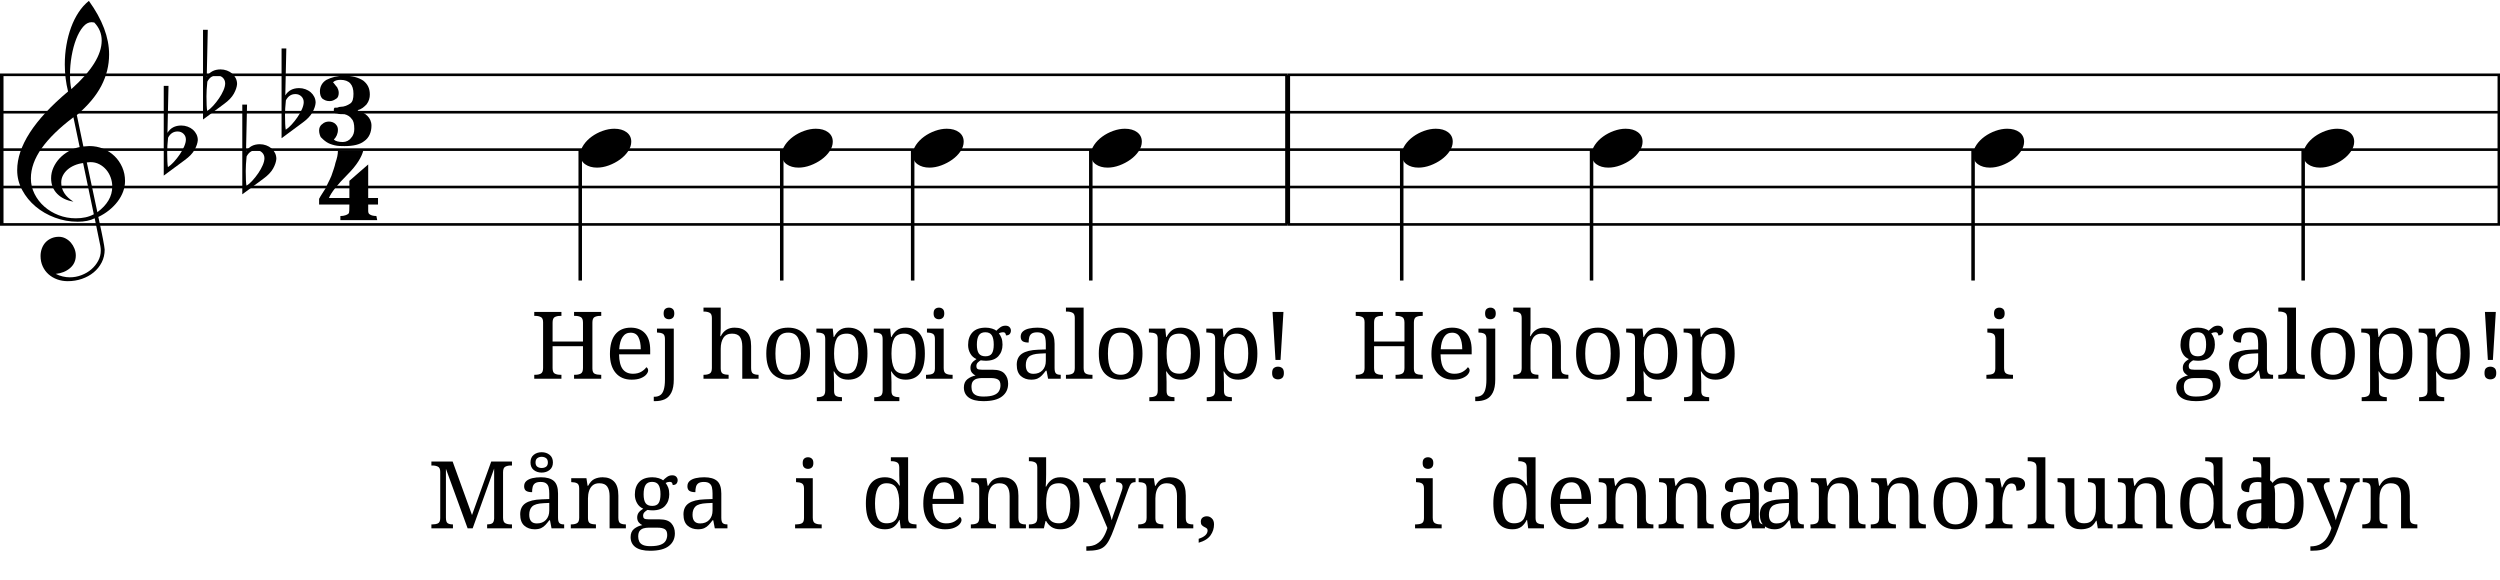
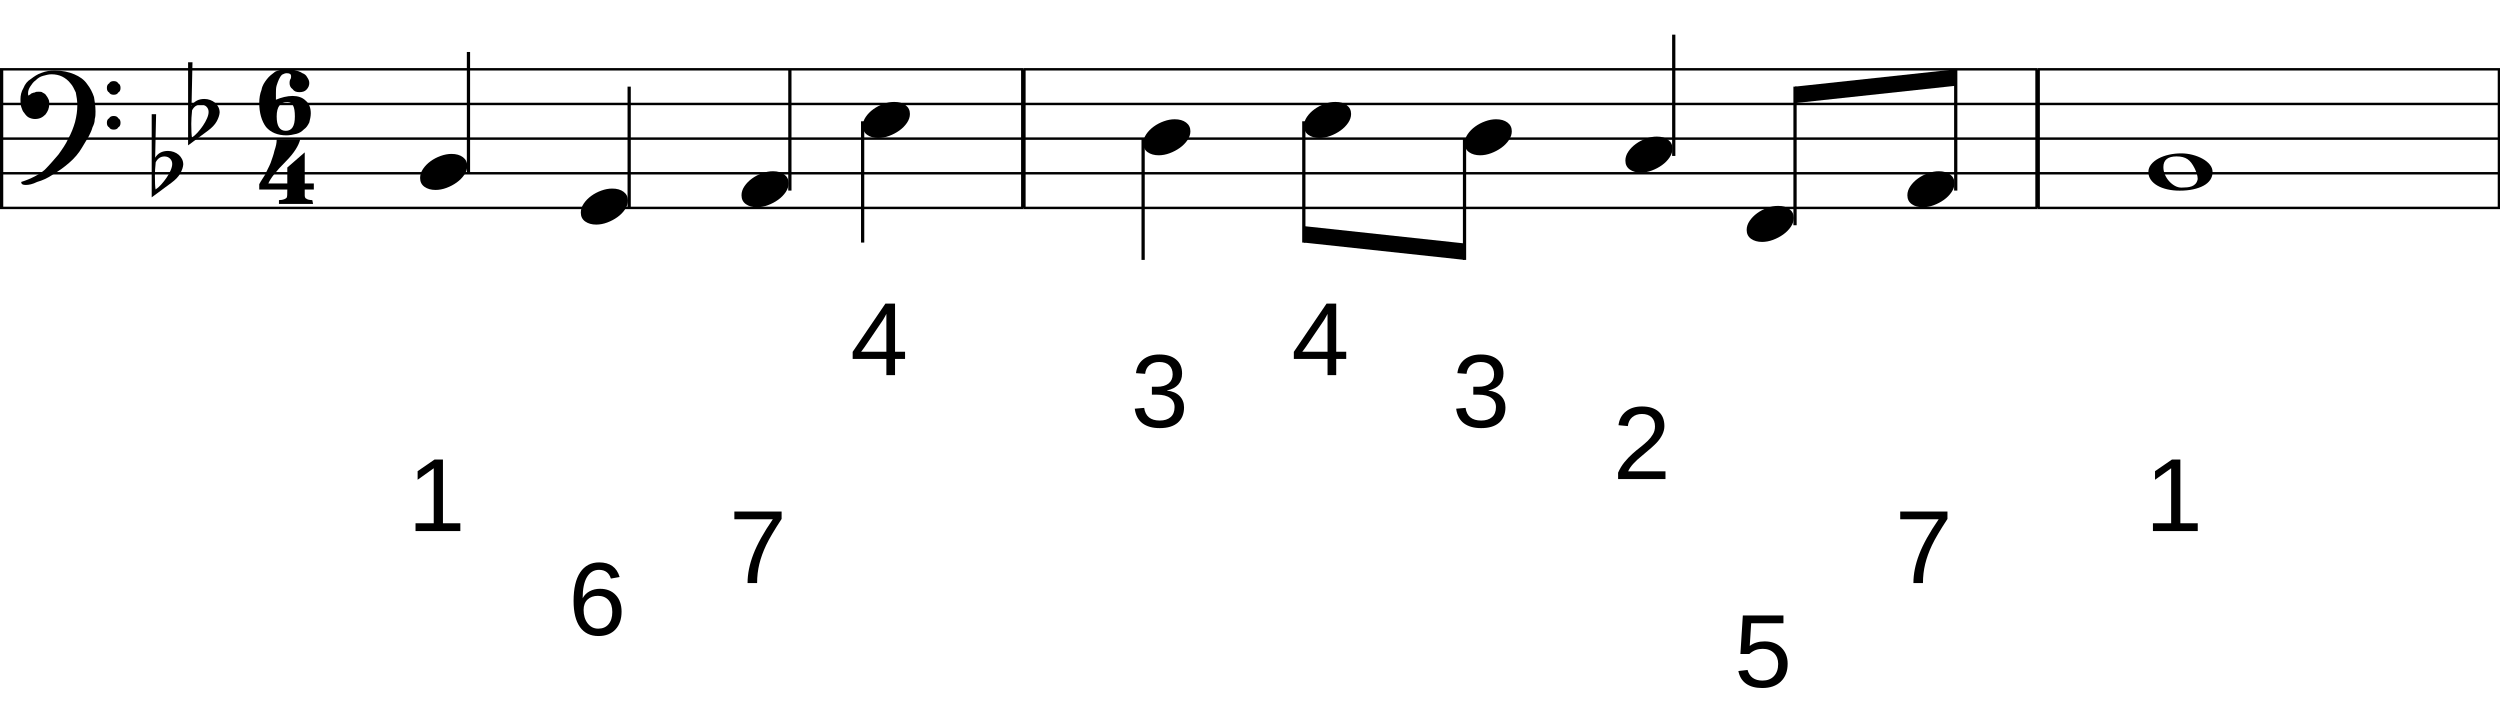
- <svg width="534.7" id="test" height="124">
-   <line x1="275.4" x2="275.4" y1="16" y2="48" style="stroke-width:1.05" stroke="#000" />
-   <line x1="534.7" x2="534.7" y1="16" y2="48" style="stroke-width:1.05" stroke="#000" />
+ <svg width="577.15" id="test" height="167.2">
+   <line x1="236.25" x2="236.25" y1="16" y2="48" style="stroke-width:1.05" stroke="#000" />
+   <line x1="470.4" x2="470.4" y1="16" y2="48" style="stroke-width:1.05" stroke="#000" />
+   <line x1="577.15" x2="577.15" y1="16" y2="48" style="stroke-width:1.05" stroke="#000" />
  <line x1="0" x2="0" y1="16" y2="48" style="stroke-width:1.5" stroke="#000" />
-   <line x1="0" x2="275.4" y1="16" y2="16" style="stroke-width:0.562" stroke="#000" />
-   <line x1="0" x2="275.4" y1="24" y2="24" style="stroke-width:0.562" stroke="#000" />
-   <line x1="0" x2="275.4" y1="32" y2="32" style="stroke-width:0.562" stroke="#000" />
-   <line x1="0" x2="275.4" y1="40" y2="40" style="stroke-width:0.562" stroke="#000" />
-   <line x1="0" x2="275.4" y1="48" y2="48" style="stroke-width:0.562" stroke="#000" />
+   <line x1="0" x2="236.25" y1="16" y2="16" style="stroke-width:0.562" stroke="#000" />
+   <line x1="0" x2="236.25" y1="24" y2="24" style="stroke-width:0.562" stroke="#000" />
+   <line x1="0" x2="236.25" y1="32" y2="32" style="stroke-width:0.562" stroke="#000" />
+   <line x1="0" x2="236.25" y1="40" y2="40" style="stroke-width:0.562" stroke="#000" />
+   <line x1="0" x2="236.25" y1="48" y2="48" style="stroke-width:0.562" stroke="#000" />
  <svg x="3.5" y="0">
-     <path fill="#000" transform="matrix(0.175,0,0,0.175,0,0)" d="m 95.73,266.795 c -5.575,2.793 -12.485,4.189 -20.725,4.189 -9.7,0 -18.999,-1.67 -27.91,-5.008 -8.909,-3.34 -16.758,-7.862 -23.546,-13.57 -6.788,-5.703 -12.242,-12.381 -16.363,-20.03 -4.12,-7.649 -6.18,-15.785 -6.18,-24.406 0,-29.262 20.727,-61.315 62.185,-96.16 -1.335,-5.343 -2.333,-10.744 -2.999,-16.209 -0.666,-5.46 -1.001,-11.107 -1.001,-16.938 0,-8.01 0.664,-15.872 1.996,-23.583 1.33,-7.711 3.24,-14.935 5.723,-21.674 2.486,-6.739 5.542,-12.869 9.177,-18.393 3.633,-5.527 7.814,-10.171 12.537,-13.931 16.476,22.825 24.711,44.625 24.711,65.386 0,13.48 -3.181,26.321 -9.544,38.523 -6.361,12.204 -16.33,24.071 -29.902,35.61 l 7.998,38.428 c 4.363,-0.356 6.788,-0.533 7.272,-0.533 6.058,0 11.725,1.092 16.996,3.279 5.274,2.184 9.881,5.189 13.827,9.013 3.943,3.823 7.07,8.345 9.377,13.565 2.305,5.22 3.458,10.862 3.461,16.933 -0.002,4.368 -0.789,8.68 -2.364,12.926 -1.575,4.25 -3.814,8.289 -6.722,12.11 -2.91,3.826 -6.364,7.343 -10.361,10.558 -3.998,3.22 -8.421,5.982 -13.269,8.289 0,-0.243 0.181,0.455 0.544,2.092 0.365,1.639 0.819,3.79 1.363,6.463 0.546,2.67 1.182,5.644 1.909,8.923 0.727,3.276 1.363,6.432 1.909,9.466 0.546,3.036 1.029,5.739 1.455,8.102 0.424,2.371 0.636,3.977 0.636,4.826 0,5.706 -1.212,10.926 -3.635,15.66 -2.425,4.734 -5.697,8.8 -9.82,12.199 -4.12,3.397 -8.909,6.038 -14.361,7.921 -5.455,1.882 -11.214,2.823 -17.276,2.823 -4.605,0 -8.906,-0.729 -12.909,-2.187 -4,-1.458 -7.515,-3.522 -10.545,-6.189 -3.028,-2.672 -5.422,-5.916 -7.181,-9.739 -1.756,-3.821 -2.634,-8.039 -2.634,-12.65 0,-3.279 0.546,-6.376 1.636,-9.286 1.09,-2.911 2.606,-5.399 4.544,-7.463 1.94,-2.064 4.304,-3.703 7.091,-4.913 2.79,-1.215 5.82,-1.823 9.09,-1.823 2.91,0 5.636,0.67 8.181,2.005 2.545,1.335 4.727,3.066 6.545,5.189 1.818,2.125 3.273,4.555 4.365,7.286 1.09,2.729 1.636,5.491 1.636,8.284 0,6.314 -2.333,11.475 -7.002,15.483 -4.666,4.005 -10.512,6.373 -17.544,7.1 5.575,2.795 11.329,4.191 17.267,4.189 4.845,0.002 9.573,-0.877 14.178,-2.642 4.603,-1.76 8.629,-4.128 12.085,-7.102 3.454,-2.974 6.241,-6.439 8.36,-10.385 2.119,-3.946 3.181,-8.164 3.181,-12.657 0,-1.703 -0.184,-3.585 -0.544,-5.649 L 95.73,266.795 z M 95.188,27.488 c -1.215,-0.243 -2.307,-0.366 -3.275,-0.366 -3.76,0 -7.247,1.913 -10.46,5.739 -3.214,3.823 -6.004,8.803 -8.367,14.933 -2.364,6.133 -4.212,13.023 -5.549,20.672 -1.333,7.649 -2.001,15.299 -2.001,22.948 0,3.158 0.125,6.194 0.365,9.107 0.245,2.915 0.673,5.708 1.283,8.378 24.732,-21.976 37.099,-41.768 37.099,-59.374 0,-8.378 -3.032,-15.723 -9.095,-22.038 z m 3.814,231.851 c 5.945,-4.371 10.46,-9.168 13.556,-14.391 3.091,-5.22 4.638,-10.864 4.638,-16.938 0,-3.762 -0.638,-7.435 -1.912,-11.02 -1.271,-3.578 -3.089,-6.767 -5.455,-9.562 -2.366,-2.788 -5.187,-5.036 -8.461,-6.732 -3.275,-1.698 -6.851,-2.545 -10.729,-2.545 -0.242,0 -0.727,0.031 -1.455,0.087 -0.725,0.061 -1.756,0.151 -3.089,0.269 l 12.906,60.832 z M 81.564,199.262 c -3.757,0.484 -7.272,1.425 -10.545,2.821 -3.273,1.396 -6.088,3.128 -8.452,5.192 -2.364,2.064 -4.242,4.432 -5.636,7.102 -1.394,2.672 -2.091,5.585 -2.091,8.744 0,9.348 4.965,17.12 14.889,23.311 -8.24,-1.335 -14.846,-4.522 -19.816,-9.562 -4.97,-5.038 -7.454,-11.381 -7.454,-19.033 0,-4.491 0.939,-8.831 2.818,-13.02 1.879,-4.189 4.393,-7.956 7.543,-11.301 3.155,-3.347 6.851,-6.236 11.091,-8.666 4.242,-2.434 8.727,-4.137 13.453,-5.107 l -7.635,-36.426 c -17.088,12.867 -30.025,25.495 -38.811,37.881 -8.786,12.386 -13.18,24.649 -13.18,36.791 0,6.678 1.483,12.994 4.454,18.943 2.971,5.951 6.973,11.14 12.005,15.572 5.031,4.434 10.851,7.925 17.46,10.473 6.606,2.552 13.606,3.828 20.998,3.828 4.242,0 8.181,-0.396 11.816,-1.184 3.637,-0.79 7.03,-2.036 10.18,-3.734 L 81.564,199.262 z" stroke="none" />
+     <path fill="#000" transform="matrix(0.175,0,0,0.175,0,0)" d="M 8,240 C 21,236 32,230 39,224 45,218 51,211 57,204 62,197 67,190 70,183 74,176 77,168 79,161 81,153 82,146 82,139 82,133 81,127 80,122 78,118 76,113 73,110 70,106 66,103 62,101 58,99 53,98 48,98 44,98 41,99 37,100 33,101 30,103 27,106 24,108 22,111 20,114 18,117 17,120 17,123 17,125 17,126 18,126 18,126 18,126 19,125 20,125 20,124 22,123 23,123 24,122 26,122 27,121 29,121 31,121 33,121 35,121 36,122 38,123 40,124 41,126 42,127 43,129 44,131 45,133 45,135 45,137 45,143 43,147 40,151 36,155 32,157 26,157 23,157 20,156 18,155 16,154 14,152 12,149 10,147 9,144 8,141 7,138 7,134 7,131 7,126 8,121 11,116 13,111 16,107 21,104 25,101 29,98 35,96 40,94 46,93 52,93 62,93 71,95 78,98 85,101 91,105 95,111 99,116 102,122 104,128 105,134 106,140 106,147 106,150 106,154 105,157 105,161 104,164 102,168 101,172 99,176 97,180 94,185 91,190 88,195 84,202 78,209 71,215 64,221 57,226 50,230 43,235 36,238 29,240 23,243 18,244 14,244 10,244 8,243 8,240 Z M 121,116 C 121,113 122,111 124,110 125,108 127,107 130,107 133,107 135,108 136,110 138,111 139,113 139,116 139,119 138,121 136,122 135,124 133,125 130,125 127,125 125,124 124,122 122,121 121,119 121,116 Z M 121,162 C 121,159 122,157 124,156 125,154 127,153 130,153 133,153 135,154 136,156 138,157 139,159 139,162 139,165 138,167 136,168 135,170 133,171 130,171 127,171 125,170 124,168 122,167 121,165 121,162 Z" stroke="none" />
  </svg>
-   <svg x="35" y="-8">
+   <svg x="35" y="0">
    <path fill="#000" transform="matrix(0.175,0,0,0.175,0,0)" d="m 0.12,150.691 5.813,0 -1.257,57.376 c 3.637,-5.97 9.269,-8.956 16.902,-8.954 2.665,-0.002 5.238,0.453 7.725,1.366 2.484,0.91 4.633,2.158 6.451,3.736 1.815,1.58 3.27,3.46 4.36,5.649 1.09,2.187 1.636,4.552 1.636,7.107 -0.243,3.522 -1.547,7.442 -3.908,11.754 -2.364,4.314 -6.394,8.536 -12.089,12.664 l -25.632,18.952 0,-109.65 z m 16.902,55.713 c -5.083,0 -8.961,2.552 -11.621,7.654 -0.711,6.925 -1.067,12.879 -1.067,17.86 0,8.626 0.297,14.638 0.888,18.04 2.303,-1.458 4.753,-3.611 7.355,-6.468 2.604,-2.856 4.991,-5.894 7.171,-9.112 2.178,-3.22 3.965,-6.437 5.356,-9.659 1.391,-3.22 2.086,-6.045 2.088,-8.473 -0.002,-2.795 -0.97,-5.135 -2.905,-7.017 -1.938,-1.885 -4.358,-2.826 -7.265,-2.826 z" stroke="none" />
  </svg>
-   <svg x="43.4" y="-20">
+   <svg x="43.4" y="-12">
    <path fill="#000" transform="matrix(0.175,0,0,0.175,0,0)" d="m 0.12,150.691 5.813,0 -1.257,57.376 c 3.637,-5.97 9.269,-8.956 16.902,-8.954 2.665,-0.002 5.238,0.453 7.725,1.366 2.484,0.91 4.633,2.158 6.451,3.736 1.815,1.58 3.27,3.46 4.36,5.649 1.09,2.187 1.636,4.552 1.636,7.107 -0.243,3.522 -1.547,7.442 -3.908,11.754 -2.364,4.314 -6.394,8.536 -12.089,12.664 l -25.632,18.952 0,-109.65 z m 16.902,55.713 c -5.083,0 -8.961,2.552 -11.621,7.654 -0.711,6.925 -1.067,12.879 -1.067,17.86 0,8.626 0.297,14.638 0.888,18.04 2.303,-1.458 4.753,-3.611 7.355,-6.468 2.604,-2.856 4.991,-5.894 7.171,-9.112 2.178,-3.22 3.965,-6.437 5.356,-9.659 1.391,-3.22 2.086,-6.045 2.088,-8.473 -0.002,-2.795 -0.97,-5.135 -2.905,-7.017 -1.938,-1.885 -4.358,-2.826 -7.265,-2.826 z" stroke="none" />
  </svg>
-   <svg x="51.8" y="-4">
-     <path fill="#000" transform="matrix(0.175,0,0,0.175,0,0)" d="m 0.12,150.691 5.813,0 -1.257,57.376 c 3.637,-5.97 9.269,-8.956 16.902,-8.954 2.665,-0.002 5.238,0.453 7.725,1.366 2.484,0.91 4.633,2.158 6.451,3.736 1.815,1.58 3.27,3.46 4.36,5.649 1.09,2.187 1.636,4.552 1.636,7.107 -0.243,3.522 -1.547,7.442 -3.908,11.754 -2.364,4.314 -6.394,8.536 -12.089,12.664 l -25.632,18.952 0,-109.65 z m 16.902,55.713 c -5.083,0 -8.961,2.552 -11.621,7.654 -0.711,6.925 -1.067,12.879 -1.067,17.86 0,8.626 0.297,14.638 0.888,18.04 2.303,-1.458 4.753,-3.611 7.355,-6.468 2.604,-2.856 4.991,-5.894 7.171,-9.112 2.178,-3.22 3.965,-6.437 5.356,-9.659 1.391,-3.22 2.086,-6.045 2.088,-8.473 -0.002,-2.795 -0.97,-5.135 -2.905,-7.017 -1.938,-1.885 -4.358,-2.826 -7.265,-2.826 z" stroke="none" />
+   <svg x="58.8" y="-16">
+     <path fill="#000" transform="matrix(0.175,0,0,0.175,0,0)" d="M 74,241 C 74,245 73,249 72,253 70,257 68,260 65,262 62,265 59,267 55,268 51,269 46,270 42,270 30,270 21,266 15,259 9,251 6,240 6,227 6,221 7,215 9,210 10,204 13,200 16,196 19,192 23,189 27,186 31,184 36,183 41,183 46,183 49,183 53,184 57,185 60,186 63,188 66,189 68,191 69,193 71,196 72,198 72,201 72,204 71,207 68,210 66,212 63,213 59,213 55,213 52,212 50,209 47,207 46,204 46,201 46,200 46,198 47,196 48,195 48,193 48,192 48,189 46,188 42,188 40,188 38,189 36,190 34,192 33,194 32,196 31,198 30,201 29,204 28,207 28,211 28,214 28,214 28,215 28,217 28,219 28,221 28,223 35,220 43,218 50,218 57,218 63,220 67,224 72,228 74,234 74,241 Z M 43,226 C 34,226 29,232 29,245 29,258 33,264 41,264 49,264 53,258 53,245 53,232 50,226 43,226 Z" stroke="none" />
  </svg>
-   <svg x="60.2" y="-16">
-     <path fill="#000" transform="matrix(0.175,0,0,0.175,0,0)" d="m 0.12,150.691 5.813,0 -1.257,57.376 c 3.637,-5.97 9.269,-8.956 16.902,-8.954 2.665,-0.002 5.238,0.453 7.725,1.366 2.484,0.91 4.633,2.158 6.451,3.736 1.815,1.58 3.27,3.46 4.36,5.649 1.09,2.187 1.636,4.552 1.636,7.107 -0.243,3.522 -1.547,7.442 -3.908,11.754 -2.364,4.314 -6.394,8.536 -12.089,12.664 l -25.632,18.952 0,-109.65 z m 16.902,55.713 c -5.083,0 -8.961,2.552 -11.621,7.654 -0.711,6.925 -1.067,12.879 -1.067,17.86 0,8.626 0.297,14.638 0.888,18.04 2.303,-1.458 4.753,-3.611 7.355,-6.468 2.604,-2.856 4.991,-5.894 7.171,-9.112 2.178,-3.22 3.965,-6.437 5.356,-9.659 1.391,-3.22 2.086,-6.045 2.088,-8.473 -0.002,-2.795 -0.97,-5.135 -2.905,-7.017 -1.938,-1.885 -4.358,-2.826 -7.265,-2.826 z" stroke="none" />
-   </svg>
-   <svg x="67.2" y="-16">
-     <path fill="#000" transform="matrix(0.175,0,0,0.175,0,0)" d="M 70,245 C 70,253 67,260 61,264 56,268 48,270 37,270 33,270 29,270 25,269 21,268 18,267 15,265 12,263 10,261 8,259 7,257 6,254 6,251 6,248 7,245 10,243 12,241 15,240 18,240 21,240 24,241 26,243 28,245 29,247 29,250 29,255 27,259 24,262 26,264 30,265 35,265 39,265 43,263 45,260 48,257 49,253 49,249 49,243 48,239 46,237 44,234 41,232 37,231 33,231 30,231 28,230 25,230 24,229 24,228 24,227 24,225 24,225 24,224 25,223 25,223 26,223 27,223 28,223 29,223 30,222 32,222 37,222 41,220 44,218 47,216 48,212 48,206 48,195 43,189 32,189 28,189 25,190 23,192 25,194 26,196 28,198 29,200 30,202 30,205 30,208 29,211 27,212 24,214 22,215 19,215 15,215 13,214 10,212 8,210 7,207 7,203 7,197 10,192 15,189 21,186 28,184 37,184 46,184 54,186 60,190 65,194 68,199 68,207 68,211 67,215 64,219 61,222 58,225 53,226 L 54,227 C 58,228 62,230 65,233 68,236 70,240 70,245 Z" stroke="none" />
-   </svg>
-   <svg x="67.2" y="0">
+   <svg x="58.8" y="0">
    <path fill="#000" transform="matrix(0.175,0,0,0.175,0,0)" d="M 66,250 L 66,255 C 66,256 66,256 66,257 66,257 66,258 66,258 66,260 67,262 68,262 69,263 72,264 76,264 L 77,269 32,269 32,264 C 38,264 41,262 42,261 43,260 43,256 43,250 L 6,250 6,243 C 8,239 11,235 14,230 16,225 19,220 21,215 23,209 25,204 26,199 28,193 29,189 29,184 L 60,184 C 58,192 52,202 41,213 28,226 21,235 18,242 L 43,242 43,221 66,201 66,242 78,242 78,250 66,250 Z" stroke="none" />
  </svg>
-   <rect fill="none" width="11.2" x="86.1" y="0" height="60" stroke="#FF00" stroke-width="2.25" />
-   <rect fill="none" width="66" x="58.7" y="60" height="32" stroke="#FF00" stroke-width="2.25" />
-   <rect fill="none" width="76" x="53.7" y="92" height="32" stroke="#FF00" stroke-width="2.25" />
-   <line x1="124.1" x2="124.1" y1="32" y2="60" style="stroke-width:0.75" stroke="#000" />
-   <line x1="167.2" x2="167.2" y1="32" y2="60" style="stroke-width:0.75" stroke="#000" />
-   <line x1="195.2" x2="195.2" y1="32" y2="60" style="stroke-width:0.75" stroke="#000" />
-   <line x1="233.3" x2="233.3" y1="32" y2="60" style="stroke-width:0.75" stroke="#000" />
-   <svg x="124.1" y="-8">
+   <rect fill="none" width="11.2" x="77.7" y="0" height="56" stroke="#FF00" stroke-width="2.25" />
+   <rect fill="none" width="35" x="64.05" y="60" height="95.2" stroke="#FF00" stroke-width="2.25" />
+   <line x1="108.15" x2="108.15" y1="40" y2="12" style="stroke-width:0.75" stroke="#000" />
+   <line x1="145.25" x2="145.25" y1="48" y2="20" style="stroke-width:0.75" stroke="#000" />
+   <line x1="182.35" x2="182.35" y1="44" y2="16" style="stroke-width:0.75" stroke="#000" />
+   <line x1="199.15" x2="199.15" y1="28" y2="56" style="stroke-width:0.75" stroke="#000" />
+   <svg x="96.95" y="0">
    <path fill="#000" transform="matrix(0.175,0,0,0.175,0,0)" d="m 20.558,250.576 c -5.818,-0.002 -10.665,-1.368 -14.545,-4.097 -3.878,-2.736 -5.815,-6.652 -5.815,-11.749 0,-4.128 1.302,-8.105 3.908,-11.928 2.604,-3.826 5.907,-7.194 9.907,-10.11 4,-2.913 8.452,-5.248 13.361,-7.01 4.909,-1.76 9.664,-2.639 14.272,-2.639 6.18,0 11.178,1.425 14.997,4.276 3.816,2.854 5.726,6.708 5.726,11.565 0,4.007 -1.302,7.923 -3.908,11.749 -2.606,3.824 -5.938,7.194 -9.999,10.107 -4.059,2.913 -8.544,5.279 -13.453,7.104 -4.909,1.819 -9.726,2.729 -14.451,2.731 z" stroke="none" />
  </svg>
-   <text font-size="20" x="113.5" y="81" font-family="Georgia">Hej</text>
-   <text font-size="20" x="91.5" y="113" font-family="Georgia">Många</text>
-   <svg x="167.2" y="-8">
+   <text font-size="24" x="94.1" y="122.6" font-family="Arial">1</text>
+   <svg x="134.05" y="8">
    <path fill="#000" transform="matrix(0.175,0,0,0.175,0,0)" d="m 20.558,250.576 c -5.818,-0.002 -10.665,-1.368 -14.545,-4.097 -3.878,-2.736 -5.815,-6.652 -5.815,-11.749 0,-4.128 1.302,-8.105 3.908,-11.928 2.604,-3.826 5.907,-7.194 9.907,-10.11 4,-2.913 8.452,-5.248 13.361,-7.01 4.909,-1.76 9.664,-2.639 14.272,-2.639 6.18,0 11.178,1.425 14.997,4.276 3.816,2.854 5.726,6.708 5.726,11.565 0,4.007 -1.302,7.923 -3.908,11.749 -2.606,3.824 -5.938,7.194 -9.999,10.107 -4.059,2.913 -8.544,5.279 -13.453,7.104 -4.909,1.819 -9.726,2.729 -14.451,2.731 z" stroke="none" />
  </svg>
-   <text font-size="20" x="150.1" y="81" font-family="Georgia">hopp</text>
-   <text font-size="20" x="169.6" y="113" font-family="Georgia">i</text>
-   <svg x="195.2" y="-8">
+   <text font-size="24" x="131.2" y="146.6" font-family="Arial">6</text>
+   <svg x="171.15" y="4">
    <path fill="#000" transform="matrix(0.175,0,0,0.175,0,0)" d="m 20.558,250.576 c -5.818,-0.002 -10.665,-1.368 -14.545,-4.097 -3.878,-2.736 -5.815,-6.652 -5.815,-11.749 0,-4.128 1.302,-8.105 3.908,-11.928 2.604,-3.826 5.907,-7.194 9.907,-10.11 4,-2.913 8.452,-5.248 13.361,-7.01 4.909,-1.76 9.664,-2.639 14.272,-2.639 6.18,0 11.178,1.425 14.997,4.276 3.816,2.854 5.726,6.708 5.726,11.565 0,4.007 -1.302,7.923 -3.908,11.749 -2.606,3.824 -5.938,7.194 -9.999,10.107 -4.059,2.913 -8.544,5.279 -13.453,7.104 -4.909,1.819 -9.726,2.729 -14.451,2.731 z" stroke="none" />
  </svg>
-   <text font-size="20" x="197.6" y="81" font-family="Georgia">i</text>
-   <text font-size="20" x="184.1" y="113" font-family="Georgia">den</text>
-   <svg x="233.3" y="-8">
+   <text font-size="24" x="168.3" y="134.6" font-family="Arial">7</text>
+   <svg x="199.15" y="-12">
    <path fill="#000" transform="matrix(0.175,0,0,0.175,0,0)" d="m 20.558,250.576 c -5.818,-0.002 -10.665,-1.368 -14.545,-4.097 -3.878,-2.736 -5.815,-6.652 -5.815,-11.749 0,-4.128 1.302,-8.105 3.908,-11.928 2.604,-3.826 5.907,-7.194 9.907,-10.11 4,-2.913 8.452,-5.248 13.361,-7.01 4.909,-1.76 9.664,-2.639 14.272,-2.639 6.18,0 11.178,1.425 14.997,4.276 3.816,2.854 5.726,6.708 5.726,11.565 0,4.007 -1.302,7.923 -3.908,11.749 -2.606,3.824 -5.938,7.194 -9.999,10.107 -4.059,2.913 -8.544,5.279 -13.453,7.104 -4.909,1.819 -9.726,2.729 -14.451,2.731 z" stroke="none" />
  </svg>
-   <text font-size="20" x="205.7" y="81" font-family="Georgia">galopp!</text>
-   <text font-size="20" x="219.7" y="113" font-family="Georgia">byn,</text>
-   <line x1="275.4" x2="534.7" y1="16" y2="16" style="stroke-width:0.562" stroke="#000" />
-   <line x1="275.4" x2="534.7" y1="24" y2="24" style="stroke-width:0.562" stroke="#000" />
-   <line x1="275.4" x2="534.7" y1="32" y2="32" style="stroke-width:0.562" stroke="#000" />
-   <line x1="275.4" x2="534.7" y1="40" y2="40" style="stroke-width:0.562" stroke="#000" />
-   <line x1="275.4" x2="534.7" y1="48" y2="48" style="stroke-width:0.562" stroke="#000" />
-   <rect fill="none" width="11.2" x="283.8" y="0" height="60" stroke="#FF00" stroke-width="2.25" />
-   <rect fill="none" width="66" x="256.4" y="60" height="32" stroke="#FF00" stroke-width="2.25" />
-   <rect fill="none" width="104" x="237.4" y="92" height="32" stroke="#FF00" stroke-width="2.25" />
-   <line x1="299.8" x2="299.8" y1="32" y2="60" style="stroke-width:0.75" stroke="#000" />
-   <line x1="340.4" x2="340.4" y1="32" y2="60" style="stroke-width:0.75" stroke="#000" />
-   <line x1="422" x2="422" y1="32" y2="60" style="stroke-width:0.75" stroke="#000" />
-   <line x1="492.6" x2="492.6" y1="32" y2="60" style="stroke-width:0.75" stroke="#000" />
-   <svg x="299.8" y="-8">
+   <text font-size="24" x="196.3" y="86.6" font-family="Arial">4</text>
+   <line x1="236.25" x2="470.4" y1="16" y2="16" style="stroke-width:0.562" stroke="#000" />
+   <line x1="236.25" x2="470.4" y1="24" y2="24" style="stroke-width:0.562" stroke="#000" />
+   <line x1="236.25" x2="470.4" y1="32" y2="32" style="stroke-width:0.562" stroke="#000" />
+   <line x1="236.25" x2="470.4" y1="40" y2="40" style="stroke-width:0.562" stroke="#000" />
+   <line x1="236.25" x2="470.4" y1="48" y2="48" style="stroke-width:0.562" stroke="#000" />
+   <rect fill="none" width="11.2" x="244.65" y="0" height="60" stroke="#FF00" stroke-width="2.25" />
+   <rect fill="none" width="35" x="231" y="60" height="107.2" stroke="#FF00" stroke-width="2.25" />
+   <line x1="263.9" x2="263.9" y1="32" y2="60" style="stroke-width:0.75" stroke="#000" />
+   <line x1="301" x2="301" y1="28" y2="56" style="stroke-width:0.75" stroke="#000" />
+   <line x1="338.1" x2="338.1" y1="32" y2="60" style="stroke-width:0.75" stroke="#000" />
+   <path fill="#000" d="M 301 52.2 L 338.1 56.2  L 338.1 60  L 301  56  L 301 52.2" style="stroke-width:0" stroke="#000" />
+   <line x1="386.4" x2="386.4" y1="36" y2="8" style="stroke-width:0.75" stroke="#000" />
+   <line x1="414.4" x2="414.4" y1="52" y2="20" style="stroke-width:0.75" stroke="#000" />
+   <line x1="451.5" x2="451.5" y1="44" y2="16" style="stroke-width:0.75" stroke="#000" />
+   <path fill="#000" d="M 414.4 23.8 L 451.5 19.8  L 451.5 16  L 414.4  20  L 414.4 23.8" style="stroke-width:0" stroke="#000" />
+   <svg x="263.9" y="-8">
    <path fill="#000" transform="matrix(0.175,0,0,0.175,0,0)" d="m 20.558,250.576 c -5.818,-0.002 -10.665,-1.368 -14.545,-4.097 -3.878,-2.736 -5.815,-6.652 -5.815,-11.749 0,-4.128 1.302,-8.105 3.908,-11.928 2.604,-3.826 5.907,-7.194 9.907,-10.11 4,-2.913 8.452,-5.248 13.361,-7.01 4.909,-1.76 9.664,-2.639 14.272,-2.639 6.18,0 11.178,1.425 14.997,4.276 3.816,2.854 5.726,6.708 5.726,11.565 0,4.007 -1.302,7.923 -3.908,11.749 -2.606,3.824 -5.938,7.194 -9.999,10.107 -4.059,2.913 -8.544,5.279 -13.453,7.104 -4.909,1.819 -9.726,2.729 -14.451,2.731 z" stroke="none" />
  </svg>
-   <text font-size="20" x="289.2" y="81" font-family="Georgia">Hej</text>
-   <text font-size="20" x="302.2" y="113" font-family="Georgia">i</text>
-   <svg x="340.4" y="-8">
+   <text font-size="24" x="261.05" y="98.6" font-family="Arial">3</text>
+   <svg x="301" y="-12">
    <path fill="#000" transform="matrix(0.175,0,0,0.175,0,0)" d="m 20.558,250.576 c -5.818,-0.002 -10.665,-1.368 -14.545,-4.097 -3.878,-2.736 -5.815,-6.652 -5.815,-11.749 0,-4.128 1.302,-8.105 3.908,-11.928 2.604,-3.826 5.907,-7.194 9.907,-10.11 4,-2.913 8.452,-5.248 13.361,-7.01 4.909,-1.76 9.664,-2.639 14.272,-2.639 6.18,0 11.178,1.425 14.997,4.276 3.816,2.854 5.726,6.708 5.726,11.565 0,4.007 -1.302,7.923 -3.908,11.749 -2.606,3.824 -5.938,7.194 -9.999,10.107 -4.059,2.913 -8.544,5.279 -13.453,7.104 -4.909,1.819 -9.726,2.729 -14.451,2.731 z" stroke="none" />
  </svg>
-   <text font-size="20" x="323.3" y="81" font-family="Georgia">hopp</text>
-   <text font-size="20" x="318.3" y="113" font-family="Georgia">denna</text>
-   <svg x="422" y="-8">
+   <text font-size="24" x="298.15" y="86.6" font-family="Arial">4</text>
+   <svg x="338.1" y="-8">
    <path fill="#000" transform="matrix(0.175,0,0,0.175,0,0)" d="m 20.558,250.576 c -5.818,-0.002 -10.665,-1.368 -14.545,-4.097 -3.878,-2.736 -5.815,-6.652 -5.815,-11.749 0,-4.128 1.302,-8.105 3.908,-11.928 2.604,-3.826 5.907,-7.194 9.907,-10.11 4,-2.913 8.452,-5.248 13.361,-7.01 4.909,-1.76 9.664,-2.639 14.272,-2.639 6.18,0 11.178,1.425 14.997,4.276 3.816,2.854 5.726,6.708 5.726,11.565 0,4.007 -1.302,7.923 -3.908,11.749 -2.606,3.824 -5.938,7.194 -9.999,10.107 -4.059,2.913 -8.544,5.279 -13.453,7.104 -4.909,1.819 -9.726,2.729 -14.451,2.731 z" stroke="none" />
  </svg>
-   <text font-size="20" x="424.4" y="81" font-family="Georgia">i</text>
-   <text font-size="20" x="375.4" y="113" font-family="Georgia">annorlunda</text>
-   <svg x="492.6" y="-8">
+   <text font-size="24" x="335.25" y="98.6" font-family="Arial">3</text>
+   <svg x="375.2" y="-4">
    <path fill="#000" transform="matrix(0.175,0,0,0.175,0,0)" d="m 20.558,250.576 c -5.818,-0.002 -10.665,-1.368 -14.545,-4.097 -3.878,-2.736 -5.815,-6.652 -5.815,-11.749 0,-4.128 1.302,-8.105 3.908,-11.928 2.604,-3.826 5.907,-7.194 9.907,-10.11 4,-2.913 8.452,-5.248 13.361,-7.01 4.909,-1.76 9.664,-2.639 14.272,-2.639 6.18,0 11.178,1.425 14.997,4.276 3.816,2.854 5.726,6.708 5.726,11.565 0,4.007 -1.302,7.923 -3.908,11.749 -2.606,3.824 -5.938,7.194 -9.999,10.107 -4.059,2.913 -8.544,5.279 -13.453,7.104 -4.909,1.819 -9.726,2.729 -14.451,2.731 z" stroke="none" />
  </svg>
-   <text font-size="20" x="465" y="81" font-family="Georgia">galopp!</text>
-   <text font-size="20" x="481.5" y="113" font-family="Georgia">byn</text>
+   <text font-size="24" x="372.35" y="110.6" font-family="Arial">2</text>
+   <svg x="403.2" y="12">
+     <path fill="#000" transform="matrix(0.175,0,0,0.175,0,0)" d="m 20.558,250.576 c -5.818,-0.002 -10.665,-1.368 -14.545,-4.097 -3.878,-2.736 -5.815,-6.652 -5.815,-11.749 0,-4.128 1.302,-8.105 3.908,-11.928 2.604,-3.826 5.907,-7.194 9.907,-10.11 4,-2.913 8.452,-5.248 13.361,-7.01 4.909,-1.76 9.664,-2.639 14.272,-2.639 6.18,0 11.178,1.425 14.997,4.276 3.816,2.854 5.726,6.708 5.726,11.565 0,4.007 -1.302,7.923 -3.908,11.749 -2.606,3.824 -5.938,7.194 -9.999,10.107 -4.059,2.913 -8.544,5.279 -13.453,7.104 -4.909,1.819 -9.726,2.729 -14.451,2.731 z" stroke="none" />
+   </svg>
+   <text font-size="24" x="400.35" y="158.6" font-family="Arial">5</text>
+   <svg x="440.3" y="4">
+     <path fill="#000" transform="matrix(0.175,0,0,0.175,0,0)" d="m 20.558,250.576 c -5.818,-0.002 -10.665,-1.368 -14.545,-4.097 -3.878,-2.736 -5.815,-6.652 -5.815,-11.749 0,-4.128 1.302,-8.105 3.908,-11.928 2.604,-3.826 5.907,-7.194 9.907,-10.11 4,-2.913 8.452,-5.248 13.361,-7.01 4.909,-1.76 9.664,-2.639 14.272,-2.639 6.18,0 11.178,1.425 14.997,4.276 3.816,2.854 5.726,6.708 5.726,11.565 0,4.007 -1.302,7.923 -3.908,11.749 -2.606,3.824 -5.938,7.194 -9.999,10.107 -4.059,2.913 -8.544,5.279 -13.453,7.104 -4.909,1.819 -9.726,2.729 -14.451,2.731 z" stroke="none" />
+   </svg>
+   <text font-size="24" x="437.45" y="134.6" font-family="Arial">7</text>
+   <line x1="470.4" x2="577.15" y1="16" y2="16" style="stroke-width:0.562" stroke="#000" />
+   <line x1="470.4" x2="577.15" y1="24" y2="24" style="stroke-width:0.562" stroke="#000" />
+   <line x1="470.4" x2="577.15" y1="32" y2="32" style="stroke-width:0.562" stroke="#000" />
+   <line x1="470.4" x2="577.15" y1="40" y2="40" style="stroke-width:0.562" stroke="#000" />
+   <line x1="470.4" x2="577.15" y1="48" y2="48" style="stroke-width:0.562" stroke="#000" />
+   <rect fill="none" width="15.4" x="476.7" y="0" height="52" stroke="#FF00" stroke-width="2.25" />
+   <rect fill="none" width="35" x="465.15" y="96" height="37.2" stroke="#FF00" stroke-width="2.25" />
+   <svg x="495.95" y="0">
+     <path fill="#000" transform="matrix(0.175,0,0,0.175,0,0)" d="m 0.142,226.918 c 0,-3.642 1.21,-6.979 3.633,-10.015 2.423,-3.036 5.662,-5.647 9.723,-7.836 4.056,-2.182 8.692,-3.852 13.9,-5.008 5.21,-1.151 10.54,-1.729 15.991,-1.731 5.09,0.002 10.088,0.642 14.992,1.913 4.906,1.278 9.328,3.007 13.267,5.192 3.936,2.187 7.117,4.767 9.542,7.741 2.42,2.977 3.633,6.225 3.633,9.744 0,3.887 -1.031,7.347 -3.089,10.383 -2.06,3.036 -4.998,5.585 -8.815,7.649 -3.816,2.064 -8.388,3.673 -13.719,4.828 -5.33,1.151 -11.265,1.729 -17.808,1.731 -5.815,-0.002 -11.235,-0.58 -16.266,-1.731 -5.026,-1.156 -9.389,-2.795 -13.083,-4.92 -3.696,-2.125 -6.602,-4.706 -8.72,-7.739 -2.121,-3.036 -3.181,-6.437 -3.181,-10.201 z m 65.064,9.282 c 0,-4.005 -1.394,-8.803 -4.184,-14.388 -1.333,-2.67 -2.757,-5.008 -4.271,-7.012 -1.516,-2.003 -3.183,-3.611 -5.001,-4.826 -1.818,-1.212 -3.908,-2.125 -6.272,-2.731 -2.364,-0.606 -5.062,-0.91 -8.092,-0.91 -11.635,0 -17.453,4.675 -17.453,14.025 0,3.519 0.697,6.89 2.091,10.107 1.394,3.217 3.242,6.102 5.544,8.652 2.303,2.55 4.848,4.583 7.635,6.1 2.788,1.519 5.639,2.279 8.549,2.279 2.665,0 5.18,-0.123 7.543,-0.366 2.364,-0.243 4.485,-0.729 6.364,-1.458 1.881,-0.726 3.487,-1.852 4.817,-3.368 1.335,-1.517 2.244,-3.552 2.729,-6.102 z" stroke="none" />
+   </svg>
+   <text font-size="24" x="495.2" y="122.6" font-family="Arial">1</text>
</svg>
